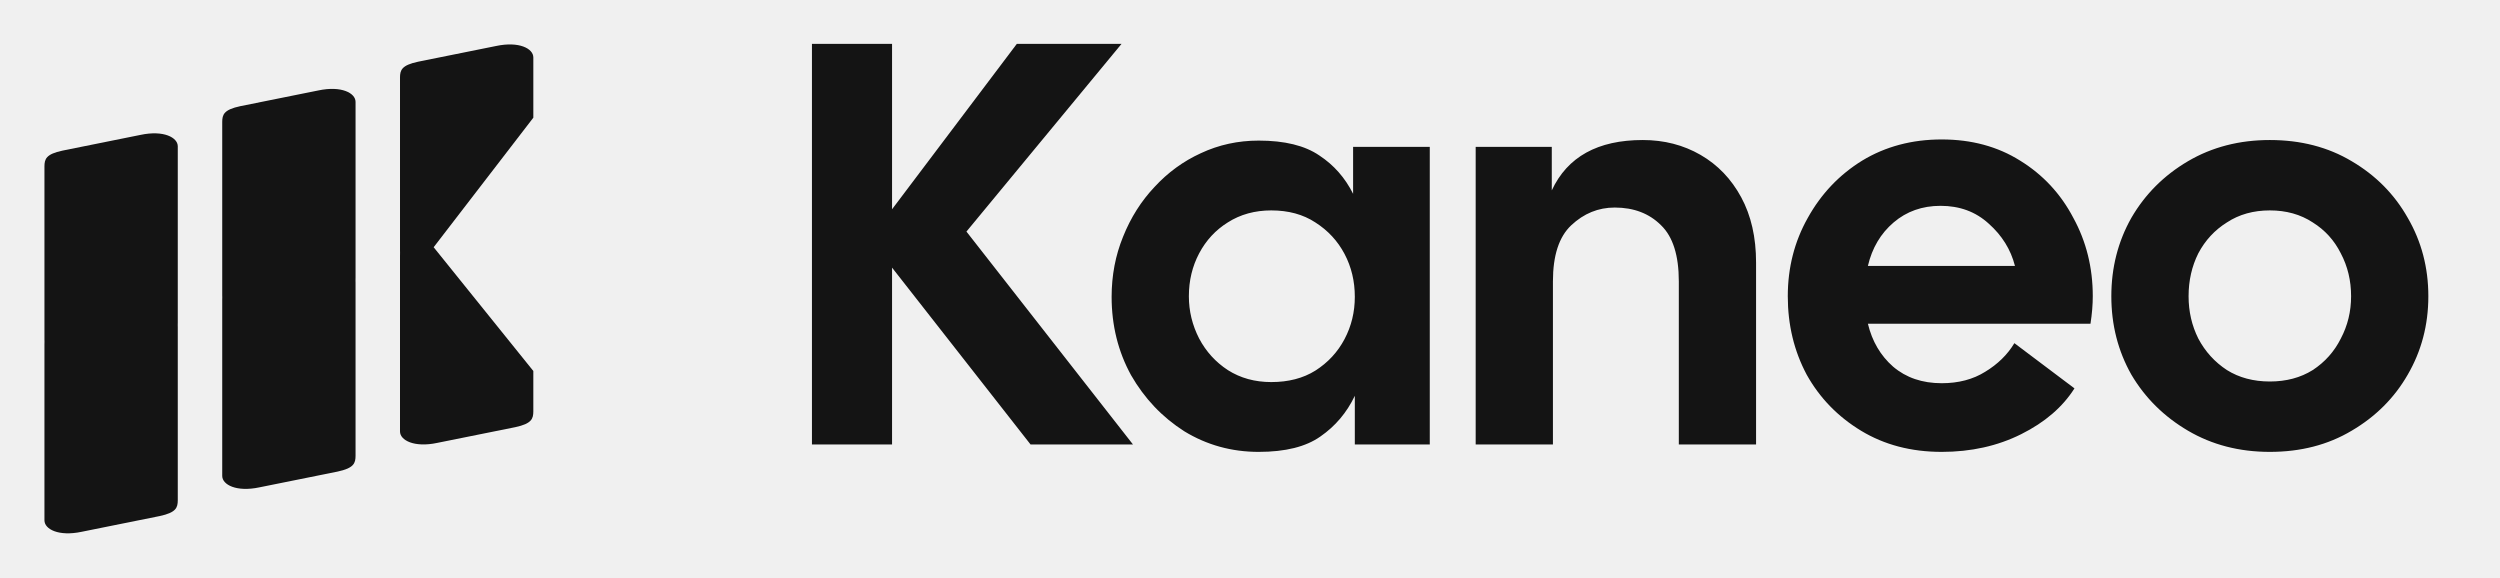
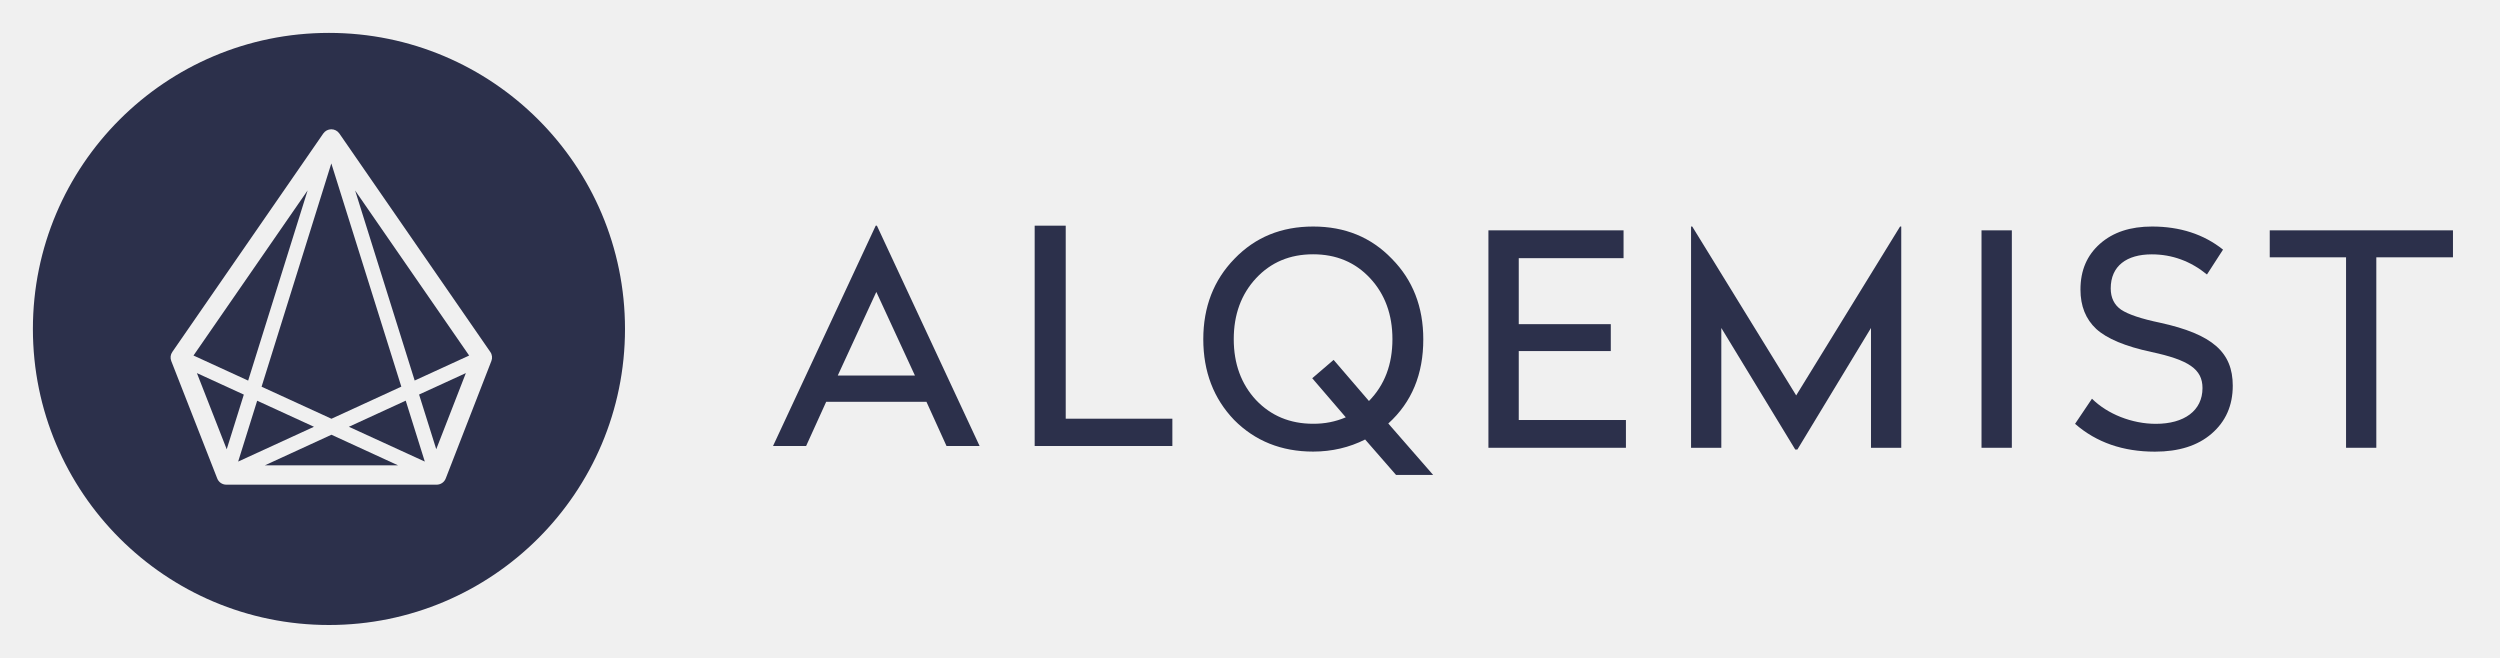
- <svg xmlns="http://www.w3.org/2000/svg" width="450" height="104" viewBox="0 0 450 104" fill="none">
-   <g clip-path="url(#clip0_108_64)">
-     <path d="M14.685 95.725C10.572 96.596 8 95.265 8 93.66L8 62.026C8 61.86 8.003 61.686 8.009 61.507C8.004 61.385 8.001 61.249 8.001 61.098L8.001 29.944C8.015 28.652 8.259 27.744 11.259 27.109L25.314 24.276C29.428 23.404 32 24.736 32 26.34L32 57.975C32 58.141 31.998 58.315 31.992 58.494C31.997 58.616 31.999 58.752 31.999 58.903L31.999 90.057C31.985 91.349 31.741 92.256 28.741 92.892L14.685 95.725Z" fill="#141414" />
-     <path d="M46.685 87.724C42.572 88.596 40 87.264 40 85.66L40 54.026C40 53.86 40.003 53.686 40.009 53.507C40.004 53.385 40.001 53.249 40.001 53.097L40.001 21.944C40.015 20.652 40.259 19.745 43.259 19.109L57.315 16.277C61.428 15.406 64 16.736 64 18.341L64 49.974C64 50.141 63.998 50.316 63.992 50.495C63.997 50.617 63.999 50.752 63.999 50.903L63.999 82.056C63.985 83.348 63.741 84.256 60.741 84.891L46.685 87.724Z" fill="#141414" />
-     <path d="M89.314 8.275C93.428 7.404 96 8.735 96 10.34V21.184L78.058 44.501L95.999 66.779V74.057C95.985 75.349 95.74 76.257 92.741 76.892L78.686 79.724C74.572 80.596 72.001 79.265 72 77.661V46.026C72 45.86 72.003 45.686 72.009 45.507C72.004 45.385 72.001 45.249 72.001 45.097V13.943C72.015 12.651 72.259 11.744 75.259 11.108L89.314 8.275Z" fill="#141414" />
-     <path d="M146.15 80V7.9H160.57V37.667L183.024 7.9H201.873L173.96 41.684L203.933 80H185.496L160.57 48.173V80H146.15ZM226.563 81.339C221.688 81.339 217.225 80.103 213.173 77.631C209.191 75.09 205.998 71.726 203.594 67.537C201.26 63.28 200.092 58.576 200.092 53.426C200.092 49.581 200.779 45.976 202.152 42.611C203.526 39.178 205.414 36.191 207.817 33.65C210.221 31.041 213.002 29.015 216.16 27.573C219.388 26.062 222.855 25.307 226.563 25.307C231.233 25.307 234.872 26.2 237.481 27.985C240.091 29.702 242.116 32.002 243.558 34.886V26.44H257.36V80H243.867V71.245C242.425 74.266 240.365 76.704 237.687 78.558C235.078 80.412 231.37 81.339 226.563 81.339ZM228.829 68.773C231.919 68.773 234.563 68.086 236.76 66.713C239.026 65.271 240.777 63.383 242.013 61.048C243.249 58.713 243.867 56.173 243.867 53.426C243.867 50.611 243.249 48.036 242.013 45.701C240.777 43.366 239.026 41.478 236.76 40.036C234.563 38.594 231.919 37.873 228.829 37.873C225.877 37.873 223.267 38.594 221.001 40.036C218.804 41.409 217.087 43.263 215.851 45.598C214.615 47.933 213.997 50.508 213.997 53.323C213.997 56.001 214.615 58.542 215.851 60.945C217.087 63.28 218.804 65.168 221.001 66.61C223.267 68.052 225.877 68.773 228.829 68.773ZM265.622 80V26.44H279.321V34.268C282.136 28.225 287.595 25.204 295.698 25.204C299.543 25.204 303.011 26.097 306.101 27.882C309.191 29.667 311.629 32.208 313.414 35.504C315.199 38.8 316.092 42.714 316.092 47.246V80H302.187V50.645C302.187 45.976 301.123 42.611 298.994 40.551C296.865 38.422 294.084 37.358 290.651 37.358C287.698 37.358 285.089 38.422 282.823 40.551C280.626 42.611 279.527 45.976 279.527 50.645V80H265.622ZM349.508 81.339C344.015 81.339 339.174 80.069 334.985 77.528C330.797 74.987 327.535 71.623 325.2 67.434C322.934 63.177 321.801 58.473 321.801 53.323C321.801 48.173 323.003 43.469 325.406 39.212C327.81 34.886 331.071 31.453 335.191 28.912C339.38 26.371 344.152 25.101 349.508 25.101C354.864 25.101 359.568 26.371 363.619 28.912C367.739 31.453 370.932 34.886 373.198 39.212C375.533 43.469 376.7 48.173 376.7 53.323C376.7 54.078 376.666 54.868 376.597 55.692C376.529 56.516 376.426 57.374 376.288 58.267H336.221C336.977 61.426 338.487 64.001 340.753 65.992C343.088 67.983 346.006 68.979 349.508 68.979C352.53 68.979 355.139 68.292 357.336 66.919C359.602 65.546 361.353 63.829 362.589 61.769L373.404 69.906C371.276 73.271 368.083 76.017 363.825 78.146C359.568 80.275 354.796 81.339 349.508 81.339ZM349.302 37.049C346.006 37.049 343.191 38.045 340.856 40.036C338.522 42.027 336.977 44.637 336.221 47.864H362.692C361.937 44.911 360.358 42.371 357.954 40.242C355.62 38.113 352.736 37.049 349.302 37.049ZM408.571 81.339C403.078 81.339 398.168 80.069 393.842 77.528C389.516 74.987 386.117 71.623 383.645 67.434C381.242 63.177 380.04 58.473 380.04 53.323C380.04 48.173 381.242 43.469 383.645 39.212C386.117 34.955 389.516 31.556 393.842 29.015C398.168 26.474 403.078 25.204 408.571 25.204C414.133 25.204 419.043 26.474 423.3 29.015C427.626 31.556 430.991 34.955 433.394 39.212C435.866 43.469 437.102 48.173 437.102 53.323C437.102 58.473 435.866 63.177 433.394 67.434C430.991 71.623 427.626 74.987 423.3 77.528C419.043 80.069 414.133 81.339 408.571 81.339ZM408.571 68.67C411.524 68.67 414.099 67.983 416.296 66.61C418.494 65.168 420.176 63.28 421.343 60.945C422.579 58.61 423.197 56.07 423.197 53.323C423.197 50.508 422.579 47.933 421.343 45.598C420.176 43.263 418.494 41.409 416.296 40.036C414.099 38.594 411.524 37.873 408.571 37.873C405.619 37.873 403.044 38.594 400.846 40.036C398.649 41.409 396.932 43.263 395.696 45.598C394.529 47.933 393.945 50.508 393.945 53.323C393.945 56.07 394.529 58.61 395.696 60.945C396.932 63.28 398.649 65.168 400.846 66.61C403.044 67.983 405.619 68.67 408.571 68.67Z" fill="#141414" />
+ <svg xmlns="http://www.w3.org/2000/svg" version="1.1" id="Calque_1" x="0px" y="0px" viewBox="0 0 3800 1000" style="enable-background:new 0 0 3800 1000;" xml:space="preserve">
+   <style type="text/css">
+ 	.st0{fill:#2C304B;}
+ </style>
+   <g>
+     <g transform="translate(50 13.023)">
+       <path class="st0" d="M1282,430.7l-58.6,127.1h117.3L1282,430.7z M1282.9,330L1439,664.9h-50.3l-30.5-67.2h-152.4l-30.5,67.2H1125    L1281.1,330H1282.9z" />
+       <polygon class="st0" points="1569.9,330 1569.9,623.4 1732,623.4 1732,664.9 1522.7,664.9 1522.7,330   " />
+       <path class="st0" d="M1995.6,621.3l-51-59.4l32.5-27.9l53.7,62.5c23.9-24.3,35.7-55.7,35.7-94c0-37.3-11.3-68.3-33.9-92.6    c-22.6-24.3-51.5-36.4-86.7-36.4c-35.2,0-64.1,12.1-86.7,36.4c-22.6,24.3-33.9,55.3-33.9,92.6c0,37.3,11.3,68.3,33.9,92.6    c22.6,23.8,51.5,36,86.7,36C1963.6,631.2,1979.8,628,1995.6,621.3z M2060.2,630.7l68.2,78.2h-56.4L2025,655    c-23.9,12.1-50.6,18.4-79,18.4c-48.3,0-88.5-16.2-120.1-48.1c-31.1-32.4-46.9-73.3-46.9-122.7c0-49,15.8-89.9,47.4-122.3    c31.6-32.8,71.3-49,119.6-49s88,16.2,119.6,49c32,32.4,47.8,73.3,47.8,122.3C2113.5,555.7,2095.9,598.4,2060.2,630.7z" />
+       <polygon class="st0" points="2417.8,337.1 2417.8,379.4 2258.5,379.4 2258.5,479.7 2398.4,479.7 2398.4,520.6 2258.5,520.6     2258.5,625.4 2421.4,625.4 2421.4,667.6 2212.4,667.6 2212.4,337.1   " />
+       <polygon class="st0" points="2839.9,331.3 2839.9,667.6 2793.9,667.6 2793.9,485.5 2682,670.3 2678.8,670.3 2566.4,485.5     2566.4,667.6 2520.4,667.6 2520.4,331.3 2522.2,331.3 2680.2,588 2838.1,331.3   " />
+       <polygon class="st0" points="2961.9,667.6 3008,667.6 3008,337.1 2961.9,337.1   " />
+       <path class="st0" d="M3329,366.4l-24.4,37.8c-24.8-20.2-52.8-30.6-84-30.6c-37.9,0-62.3,17.5-62.3,51.7c0,14.4,5.4,25.2,15.8,32.4    c10.8,7.2,30.7,13.9,59.1,19.8c79.9,17.5,110.6,45,110.6,95.8c0,30.1-10.8,54.4-32.1,72.8c-21.2,18.4-50.1,27.4-86.2,27.4    c-48.3,0-88.9-13.9-121.4-42.3l25.7-38.2c23.5,23.4,60.9,38.2,97.1,38.2c42.9,0,70.9-19.8,70.9-54.4c0-28.8-21.2-42.7-77.6-54.8    c-39.7-8.5-67.7-20.2-84-35.1c-15.8-14.8-23.9-34.6-23.9-59.8c0-29.2,9.9-52.1,29.8-69.7c19.9-17.5,46-26.1,79-26.1    C3263.5,331.3,3299.7,343,3329,366.4" />
+       <polygon class="st0" points="3678.5,337.1 3678.5,378.1 3562,378.1 3562,667.6 3516,667.6 3516,378.1 3400,378.1 3400,337.1   " />
+     </g>
+     <g>
+       <polygon class="st0" points="299.3,567.1 344.6,682.9 370.6,599.8   " />
+       <polygon class="st0" points="402.6,707.3 605,707.3 503.8,660.8   " />
+       <polygon class="st0" points="503.8,636.5 610,587.7 503.6,248.4 397.6,587.8   " />
+       <polygon class="st0" points="467.6,289.4 294.1,540.4 377.2,578.5   " />
+       <polygon class="st0" points="390.9,609.1 362,701.6 477.2,648.7   " />
+       <polygon class="st0" points="630.3,578.4 713.1,540.4 539.8,289.6   " />
+       <path class="st0" d="M500,50C251.5,50,50,251.5,50,500s201.5,450,450,450s450-201.5,450-450S748.5,50,500,50z M746.9,548.7    l-69.4,178.6c-2.2,5.7-7.7,9.4-13.8,9.4H344c-6.1,0-11.6-3.7-13.8-9.4l-69.9-178.6c-1.8-4.6-1.2-9.7,1.6-13.7l229.5-332.1    c2.8-4,7.3-6.4,12.2-6.4s9.4,2.4,12.2,6.4L745.3,535C748.1,539,748.7,544.2,746.9,548.7z" />
+       <polygon class="st0" points="663.1,682.8 708.1,567.1 637,599.7   " />
+       <polygon class="st0" points="530.3,648.7 645.7,701.6 616.7,609   " />
+     </g>
  </g>
-   <defs>
-     <clipPath id="clip0_108_64">
-       <rect width="450" height="104" fill="white" />
-     </clipPath>
-   </defs>
</svg>
